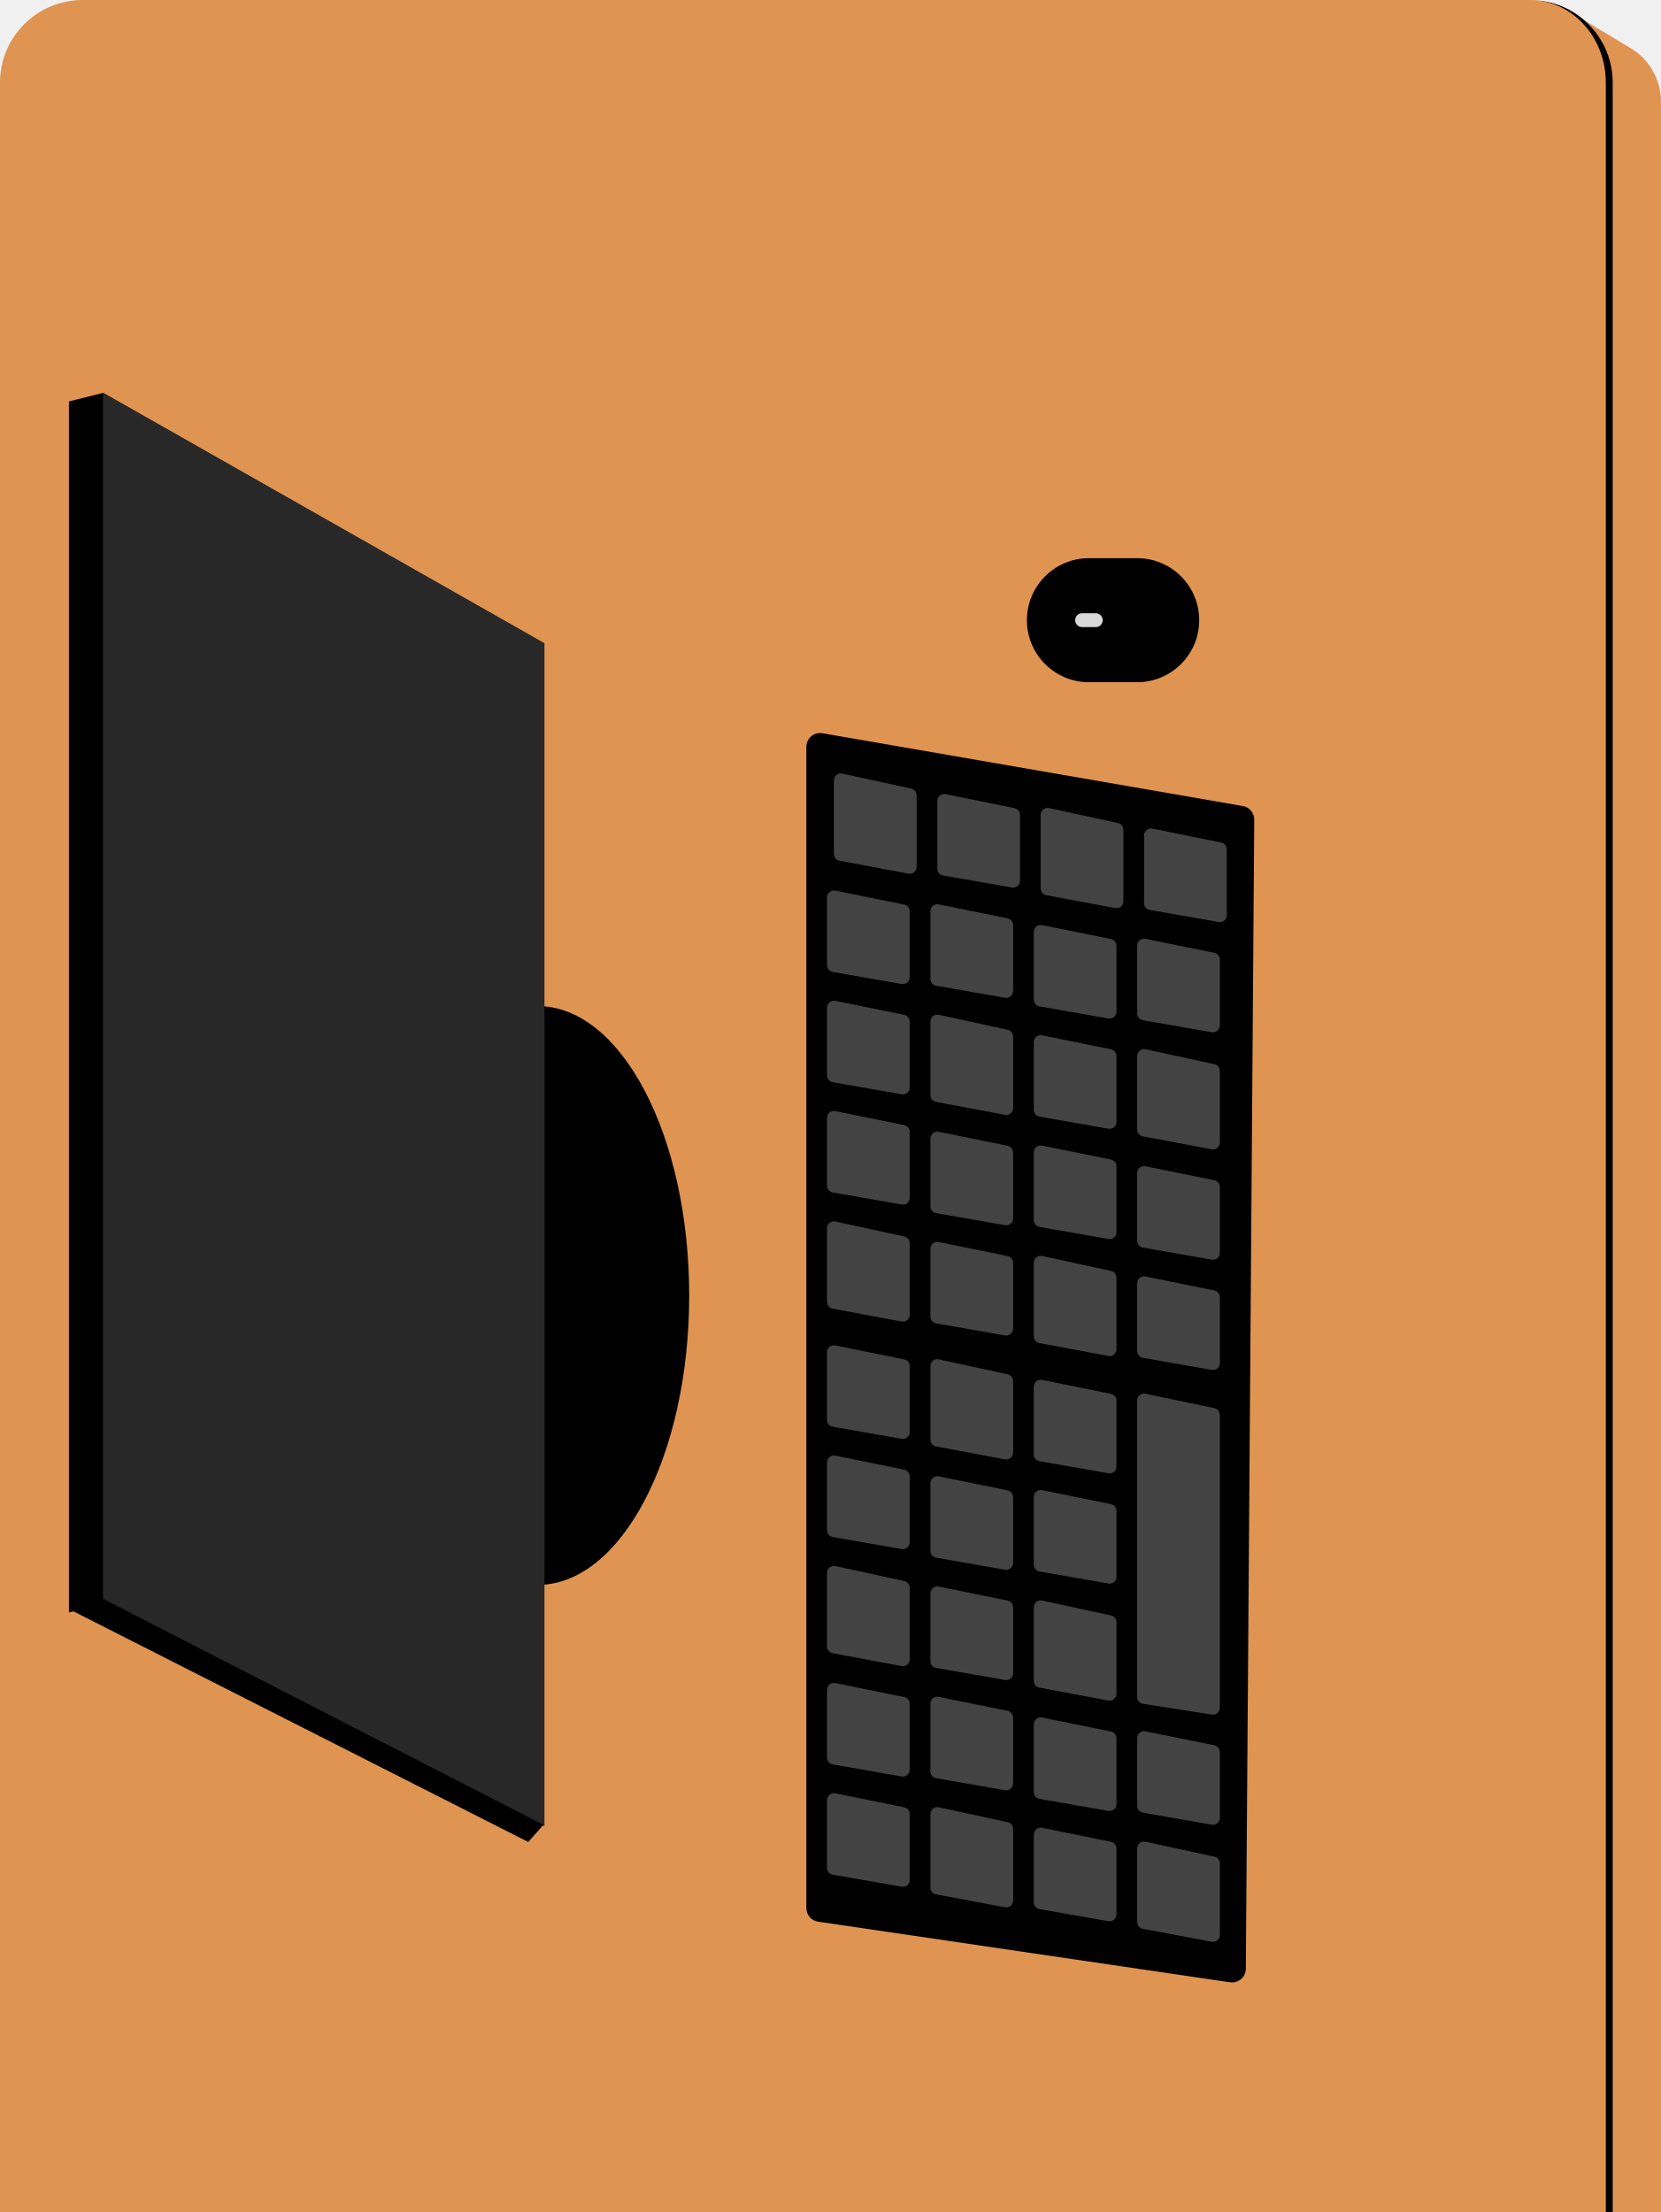
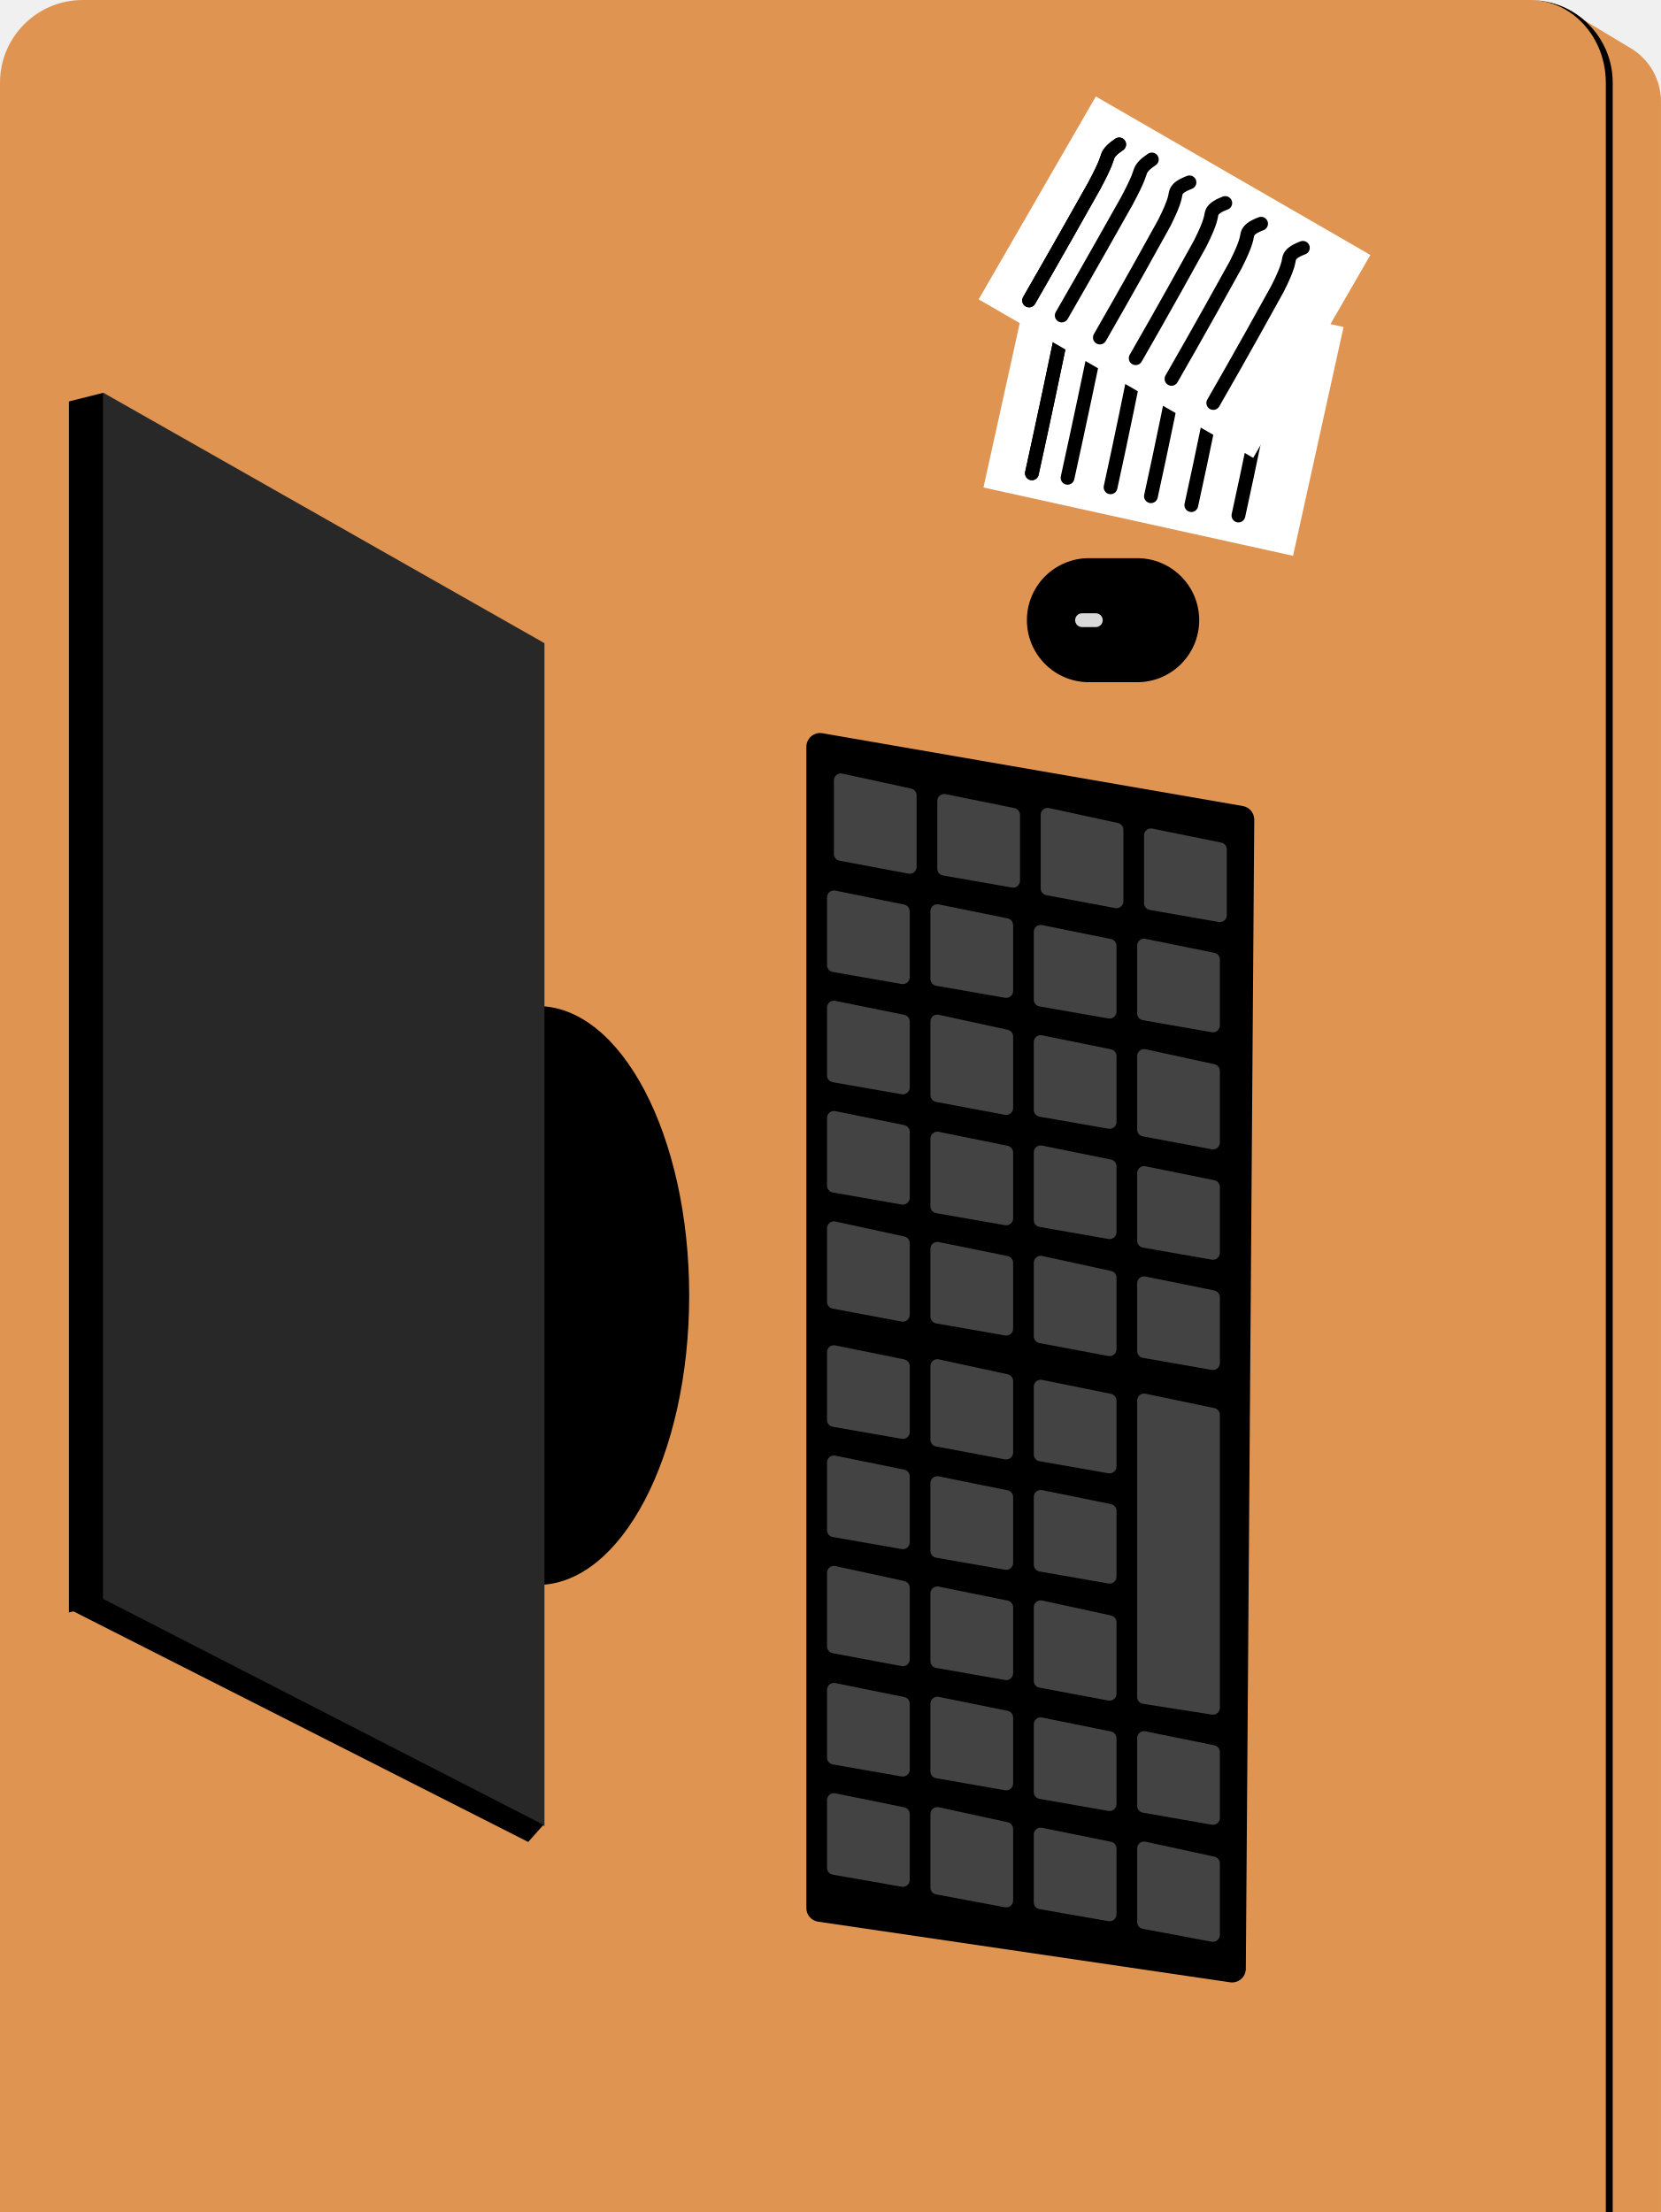
<svg xmlns="http://www.w3.org/2000/svg" width="241" height="321" viewBox="0 0 241 321" fill="none">
  <g clip-path="url(#clip0_169_2)">
    <path d="M215.046 9.967C215.026 2.956 222.675 -1.384 228.684 2.229L236.638 7.012C239.345 8.639 241 11.566 241 14.725V333C241 337.971 236.971 342 232 342H224.974C220.014 342 215.988 337.986 215.974 333.026L215.046 9.967Z" fill="#DF9452" />
    <mask id="path-2-inside-1_169_2" fill="white">
      <path d="M0 12C0 5.373 5.373 0 12 0H222C228.627 0 234 5.373 234 12V330C234 336.627 228.627 342 222 342H12C5.373 342 0 336.627 0 330V12Z" />
    </mask>
    <path d="M0 12C0 5.373 5.373 0 12 0H222C228.627 0 234 5.373 234 12V330C234 336.627 228.627 342 222 342H12C5.373 342 0 336.627 0 330V12Z" fill="#DF9452" />
    <path d="M0 0H234H0ZM234 342H0H234ZM0 342V0V342ZM222 0C229.18 0 235 5.82 235 13V329C235 336.18 229.18 342 222 342C228.075 342 233 336.627 233 330V12C233 5.373 228.075 0 222 0Z" fill="black" mask="url(#path-2-inside-1_169_2)" />
    <path d="M117 108.376C117 107.135 118.118 106.194 119.341 106.406L180.329 116.968C181.293 117.135 181.995 117.975 181.988 118.954L180.767 285.701C180.758 286.916 179.677 287.842 178.476 287.665L118.709 278.87C117.727 278.726 117 277.883 117 276.891V108.376Z" fill="black" />
    <path d="M121 113.241C121 112.603 121.589 112.128 122.212 112.264L132.212 114.437C132.672 114.537 133 114.944 133 115.415V125.795C133 126.421 132.431 126.894 131.816 126.778L121.816 124.906C121.343 124.818 121 124.405 121 123.923V113.241Z" fill="#434343" />
    <path d="M151 118.241C151 117.603 151.589 117.128 152.212 117.264L162.212 119.437C162.672 119.537 163 119.944 163 120.415V130.795C163 131.421 162.431 131.894 161.816 131.778L151.816 129.906C151.343 129.818 151 129.405 151 128.923V118.241Z" fill="#434343" />
    <path d="M150 135.223C150 134.591 150.579 134.118 151.199 134.243L161.199 136.272C161.665 136.367 162 136.777 162 137.252V146.81C162 147.431 161.44 147.902 160.828 147.795L150.828 146.048C150.349 145.964 150 145.549 150 145.063V135.223Z" fill="#434343" />
    <path d="M150 151.223C150 150.591 150.579 150.118 151.199 150.243L161.199 152.272C161.665 152.367 162 152.777 162 153.252V162.81C162 163.431 161.44 163.902 160.828 163.795L150.828 162.048C150.349 161.964 150 161.549 150 161.063V151.223Z" fill="#434343" />
    <path d="M150 167.223C150 166.591 150.579 166.118 151.199 166.243L161.199 168.272C161.665 168.367 162 168.777 162 169.252V178.81C162 179.431 161.44 179.902 160.828 179.795L150.828 178.048C150.349 177.964 150 177.549 150 177.063V167.223Z" fill="#434343" />
    <path d="M150 183.241C150 182.603 150.589 182.128 151.212 182.264L161.212 184.437C161.672 184.537 162 184.944 162 185.415V195.795C162 196.421 161.431 196.894 160.816 196.778L150.816 194.906C150.343 194.818 150 194.405 150 193.923V183.241Z" fill="#434343" />
    <path d="M150 201.223C150 200.591 150.579 200.118 151.199 200.243L161.199 202.272C161.665 202.367 162 202.777 162 203.252V212.81C162 213.431 161.44 213.902 160.828 213.795L150.828 212.048C150.349 211.964 150 211.549 150 211.063V201.223Z" fill="#434343" />
    <path d="M150 250.223C150 249.591 150.579 249.118 151.199 249.243L161.199 251.272C161.665 251.367 162 251.777 162 252.252V261.81C162 262.431 161.44 262.902 160.828 262.795L150.828 261.048C150.349 260.964 150 260.549 150 260.063V250.223Z" fill="#434343" />
    <path d="M150 217.223C150 216.591 150.579 216.118 151.199 216.243L161.199 218.272C161.665 218.367 162 218.777 162 219.252V228.81C162 229.431 161.44 229.902 160.828 229.795L150.828 228.048C150.349 227.964 150 227.549 150 227.063V217.223Z" fill="#434343" />
    <path d="M150 233.241C150 232.603 150.589 232.128 151.212 232.264L161.212 234.437C161.672 234.537 162 234.944 162 235.415V245.795C162 246.421 161.431 246.894 160.816 246.778L150.816 244.906C150.343 244.818 150 244.405 150 243.923V233.241Z" fill="#434343" />
    <path d="M150 266.223C150 265.591 150.579 265.118 151.199 265.243L161.199 267.272C161.665 267.367 162 267.777 162 268.252V277.81C162 278.431 161.44 278.902 160.828 278.795L150.828 277.048C150.349 276.964 150 276.549 150 276.063V266.223Z" fill="#434343" />
    <path d="M166 121.223C166 120.591 166.579 120.118 167.199 120.243L177.199 122.272C177.665 122.367 178 122.777 178 123.252V132.81C178 133.431 177.44 133.902 176.828 133.795L166.828 132.048C166.349 131.964 166 131.549 166 131.063V121.223Z" fill="#434343" />
    <path d="M165 137.223C165 136.591 165.579 136.118 166.199 136.243L176.199 138.272C176.665 138.367 177 138.777 177 139.252V148.81C177 149.431 176.44 149.902 175.828 149.795L165.828 148.048C165.349 147.964 165 147.549 165 147.063V137.223Z" fill="#434343" />
    <path d="M165 153.241C165 152.603 165.589 152.128 166.212 152.264L176.212 154.437C176.672 154.537 177 154.944 177 155.415V165.795C177 166.421 176.431 166.894 175.816 166.778L165.816 164.906C165.343 164.818 165 164.405 165 163.923V153.241Z" fill="#434343" />
    <path d="M165 170.223C165 169.591 165.579 169.118 166.199 169.243L176.199 171.272C176.665 171.367 177 171.777 177 172.252V181.81C177 182.431 176.44 182.902 175.828 182.795L165.828 181.048C165.349 180.964 165 180.549 165 180.063V170.223Z" fill="#434343" />
    <path d="M165 186.223C165 185.591 165.579 185.118 166.199 185.243L176.199 187.272C176.665 187.367 177 187.777 177 188.252V197.81C177 198.431 176.44 198.902 175.828 198.795L165.828 197.048C165.349 196.964 165 196.549 165 196.063V186.223Z" fill="#434343" />
    <path d="M165 252.223C165 251.591 165.579 251.118 166.199 251.243L176.199 253.272C176.665 253.367 177 253.777 177 254.252V263.81C177 264.431 176.44 264.902 175.828 264.795L165.828 263.048C165.349 262.964 165 262.549 165 262.063V252.223Z" fill="#434343" />
    <path d="M165 203.23C165 202.596 165.583 202.122 166.204 202.252L176.204 204.34C176.668 204.437 177 204.846 177 205.319V247.831C177 248.445 176.452 248.914 175.845 248.819L165.845 247.252C165.359 247.176 165 246.757 165 246.264V203.23Z" fill="#434343" />
    <path d="M165 268.241C165 267.603 165.589 267.128 166.212 267.264L176.212 269.437C176.672 269.537 177 269.944 177 270.415V280.795C177 281.421 176.431 281.894 175.816 281.778L165.816 279.906C165.343 279.818 165 279.405 165 278.923V268.241Z" fill="#434343" />
    <path d="M120 130.223C120 129.591 120.579 129.118 121.199 129.243L131.199 131.272C131.665 131.367 132 131.777 132 132.252V141.81C132 142.431 131.44 142.902 130.828 142.795L120.828 141.048C120.349 140.964 120 140.549 120 140.063V130.223Z" fill="#434343" />
    <path d="M120 146.223C120 145.591 120.579 145.118 121.199 145.243L131.199 147.272C131.665 147.367 132 147.777 132 148.252V157.81C132 158.431 131.44 158.902 130.828 158.795L120.828 157.048C120.349 156.964 120 156.549 120 156.063V146.223Z" fill="#434343" />
    <path d="M120 162.223C120 161.591 120.579 161.118 121.199 161.243L131.199 163.272C131.665 163.367 132 163.777 132 164.252V173.81C132 174.431 131.44 174.902 130.828 174.795L120.828 173.048C120.349 172.964 120 172.549 120 172.063V162.223Z" fill="#434343" />
    <path d="M120 178.241C120 177.603 120.589 177.128 121.212 177.264L131.212 179.437C131.672 179.537 132 179.944 132 180.415V190.795C132 191.421 131.431 191.894 130.816 191.778L120.816 189.906C120.343 189.818 120 189.405 120 188.923V178.241Z" fill="#434343" />
    <path d="M120 196.223C120 195.591 120.579 195.118 121.199 195.243L131.199 197.272C131.665 197.367 132 197.777 132 198.252V207.81C132 208.431 131.44 208.902 130.828 208.795L120.828 207.048C120.349 206.964 120 206.549 120 206.063V196.223Z" fill="#434343" />
    <path d="M120 212.223C120 211.591 120.579 211.118 121.199 211.243L131.199 213.272C131.665 213.367 132 213.777 132 214.252V223.81C132 224.431 131.44 224.902 130.828 224.795L120.828 223.048C120.349 222.964 120 222.549 120 222.063V212.223Z" fill="#434343" />
    <path d="M120 228.241C120 227.603 120.589 227.128 121.212 227.264L131.212 229.437C131.672 229.537 132 229.944 132 230.415V240.795C132 241.421 131.431 241.894 130.816 241.778L120.816 239.906C120.343 239.818 120 239.405 120 238.923V228.241Z" fill="#434343" />
    <path d="M120 245.223C120 244.591 120.579 244.118 121.199 244.243L131.199 246.272C131.665 246.367 132 246.777 132 247.252V256.81C132 257.431 131.44 257.902 130.828 257.795L120.828 256.048C120.349 255.964 120 255.549 120 255.063V245.223Z" fill="#434343" />
    <path d="M120 261.223C120 260.591 120.579 260.118 121.199 260.243L131.199 262.272C131.665 262.367 132 262.777 132 263.252V272.81C132 273.431 131.44 273.902 130.828 273.795L120.828 272.048C120.349 271.964 120 271.549 120 271.063V261.223Z" fill="#434343" />
    <path d="M136 116.223C136 115.591 136.579 115.118 137.199 115.243L147.199 117.272C147.665 117.367 148 117.777 148 118.252V127.81C148 128.431 147.44 128.902 146.828 128.795L136.828 127.048C136.349 126.964 136 126.549 136 126.063V116.223Z" fill="#434343" />
    <path d="M135 132.223C135 131.591 135.579 131.118 136.199 131.243L146.199 133.272C146.665 133.367 147 133.777 147 134.252V143.81C147 144.431 146.44 144.902 145.828 144.795L135.828 143.048C135.349 142.964 135 142.549 135 142.063V132.223Z" fill="#434343" />
    <path d="M135 148.241C135 147.603 135.589 147.128 136.212 147.264L146.212 149.437C146.672 149.537 147 149.944 147 150.415V160.795C147 161.421 146.431 161.894 145.816 161.778L135.816 159.906C135.343 159.818 135 159.405 135 158.923V148.241Z" fill="#434343" />
    <path d="M135 165.223C135 164.591 135.579 164.118 136.199 164.243L146.199 166.272C146.665 166.367 147 166.777 147 167.252V176.81C147 177.431 146.44 177.902 145.828 177.795L135.828 176.048C135.349 175.964 135 175.549 135 175.063V165.223Z" fill="#434343" />
    <path d="M135 181.223C135 180.591 135.579 180.118 136.199 180.243L146.199 182.272C146.665 182.367 147 182.777 147 183.252V192.81C147 193.431 146.44 193.902 145.828 193.795L135.828 192.048C135.349 191.964 135 191.549 135 191.063V181.223Z" fill="#434343" />
    <path d="M135 198.241C135 197.603 135.589 197.128 136.212 197.264L146.212 199.437C146.672 199.537 147 199.944 147 200.415V210.795C147 211.421 146.431 211.894 145.816 211.778L135.816 209.906C135.343 209.818 135 209.405 135 208.923V198.241Z" fill="#434343" />
    <path d="M135 215.223C135 214.591 135.579 214.118 136.199 214.243L146.199 216.272C146.665 216.367 147 216.777 147 217.252V226.81C147 227.431 146.44 227.902 145.828 227.795L135.828 226.048C135.349 225.964 135 225.549 135 225.063V215.223Z" fill="#434343" />
    <path d="M135 247.223C135 246.591 135.579 246.118 136.199 246.243L146.199 248.272C146.665 248.367 147 248.777 147 249.252V258.81C147 259.431 146.44 259.902 145.828 259.795L135.828 258.048C135.349 257.964 135 257.549 135 257.063V247.223Z" fill="#434343" />
    <path d="M135 231.223C135 230.591 135.579 230.118 136.199 230.243L146.199 232.272C146.665 232.367 147 232.777 147 233.252V242.81C147 243.431 146.44 243.902 145.828 243.795L135.828 242.048C135.349 241.964 135 241.549 135 241.063V231.223Z" fill="#434343" />
    <path d="M135 263.241C135 262.603 135.589 262.128 136.212 262.264L146.212 264.437C146.672 264.537 147 264.944 147 265.415V275.795C147 276.421 146.431 276.894 145.816 276.778L135.816 274.906C135.343 274.818 135 274.405 135 273.923V263.241Z" fill="#434343" />
    <ellipse cx="78" cy="188" rx="22" ry="42" fill="black" />
    <path d="M15 57L79 93.337V265L15 232.422V57Z" fill="#282828" />
    <path d="M10 58.255L15 57V232.745L10 234L10 58.255Z" fill="black" />
    <path d="M12.849 230.938L78.857 264.813L76.642 267.3L10 233.502L12.849 230.938Z" fill="black" />
    <g clip-path="url(#clip1_169_2)">
      <rect x="149" y="81" width="25" height="18" rx="9" fill="black" />
      <rect x="156" y="89" width="4" height="2" rx="1" fill="#D9D9D9" />
    </g>
+     <g clip-path="url(#clip2_169_2)">
+       <rect width="46" height="34" transform="translate(187.619 80.6562) rotate(-167.556)" fill="white" />
+       <path d="M149.725 68.686C149.894 67.921 151.503 60.632 153.722 49.967C154.42 46.196 154.25 45.756 154.296 45.225C154.342 44.693 154.611 44.083 155.36 43.153" stroke="black" stroke-width="2" stroke-linecap="round" />
+       <path d="M149.725 68.686C149.894 67.921 151.503 60.632 153.722 49.967C154.42 46.196 154.25 45.756 154.296 45.225C154.342 44.693 154.611 44.083 155.36 43.153" stroke="black" stroke-width="2" stroke-linecap="round" />
+       <path d="M154.899 69.34C155.068 68.574 156.676 61.285 158.895 50.62C159.594 46.849 159.423 46.409 159.469 45.878C159.515 45.346 159.784 44.736 160.533 43.806" stroke="black" stroke-width="2" stroke-linecap="round" />
+       <path d="M161.139 70.717C161.307 69.955 162.906 62.708 165.031 52.084C165.643 48.316 165.308 47.843 165.31 47.305C165.312 46.767 165.662 46.178 166.742 45.328" stroke="black" stroke-width="2" stroke-linecap="round" />
+       <path d="M166.998 72.01C167.166 71.248 168.766 64 170.89 53.377C171.502 49.609 171.167 49.136 171.169 48.598C171.171 48.06 171.521 47.471 172.601 46.62" stroke="black" stroke-width="2" stroke-linecap="round" />
+       <path d="M172.857 73.302C173.025 72.541 174.625 65.293 176.749 54.67C177.361 50.902 177.026 50.429 177.028 49.891C177.03 49.353 177.38 48.764 178.46 47.913" stroke="black" stroke-width="2" stroke-linecap="round" />
+       <path d="M179.693 74.811C179.861 74.049 181.46 66.802 183.585 56.178C184.196 52.41 183.861 51.937 183.864 51.399C183.866 50.861 184.215 50.273 185.295 49.422" stroke="black" stroke-width="2" stroke-linecap="round" />
+     </g>
+     <g clip-path="url(#clip3_169_2)">
+       <rect width="46" height="34" transform="translate(181.837 66.4448) rotate(-150)" fill="white" />
+       <path d="M149.319 43.602C149.711 42.923 153.443 36.459 158.776 26.96C160.579 23.575 160.549 23.105 160.753 22.612C160.958 22.119 161.398 21.619 162.392 20.958" stroke="black" stroke-width="2" stroke-linecap="round" />
+       <path d="M149.319 43.602C149.711 42.923 153.443 36.459 158.776 26.96C160.579 23.575 160.549 23.105 160.753 22.612C160.958 22.119 161.398 21.619 162.392 20.958" stroke="black" stroke-width="2" stroke-linecap="round" />
+       <path d="M154.054 45.785C154.446 45.106 158.178 38.642 163.511 29.143C165.315 25.758 165.284 25.288 165.489 24.795C165.693 24.302 166.133 23.802 167.128 23.141" stroke="black" stroke-width="2" stroke-linecap="round" />
+       <path d="M159.588 48.981C159.978 48.305 163.689 41.878 168.919 32.39C170.639 28.982 170.463 28.43 170.627 27.918C170.791 27.405 171.302 26.95 172.589 26.464" stroke="black" stroke-width="2" stroke-linecap="round" />
+       <path d="M164.785 51.981C165.175 51.305 168.885 44.878 174.115 35.39C175.835 31.982 175.659 31.43 175.823 30.918C175.987 30.405 176.498 29.95 177.785 29.464" stroke="black" stroke-width="2" stroke-linecap="round" />
+       <path d="M169.981 54.981C170.371 54.305 174.082 47.878 179.312 38.39C181.031 34.982 180.855 34.43 181.019 33.918C181.184 33.405 181.694 32.95 182.981 32.464" stroke="black" stroke-width="2" stroke-linecap="round" />
+       <path d="M176.043 58.481C176.433 57.805 180.144 51.378 185.374 41.89C187.094 38.482 186.917 37.93 187.081 37.418C187.246 36.905 187.757 36.45 189.043 35.964" stroke="black" stroke-width="2" stroke-linecap="round" />
+     </g>
  </g>
  <defs>
    <clipPath id="clip0_169_2">
      <rect width="241" height="343" fill="white" />
    </clipPath>
    <clipPath id="clip1_169_2">
      <rect width="25" height="18" fill="white" transform="translate(149 81)" />
    </clipPath>
+     <clipPath id="clip2_169_2">
+       <rect width="46" height="34" fill="white" transform="translate(187.619 80.6562) rotate(-167.556)" />
+     </clipPath>
+     <clipPath id="clip3_169_2">
+       <rect width="46" height="34" fill="white" transform="translate(181.837 66.4448) rotate(-150)" />
+     </clipPath>
  </defs>
</svg>
